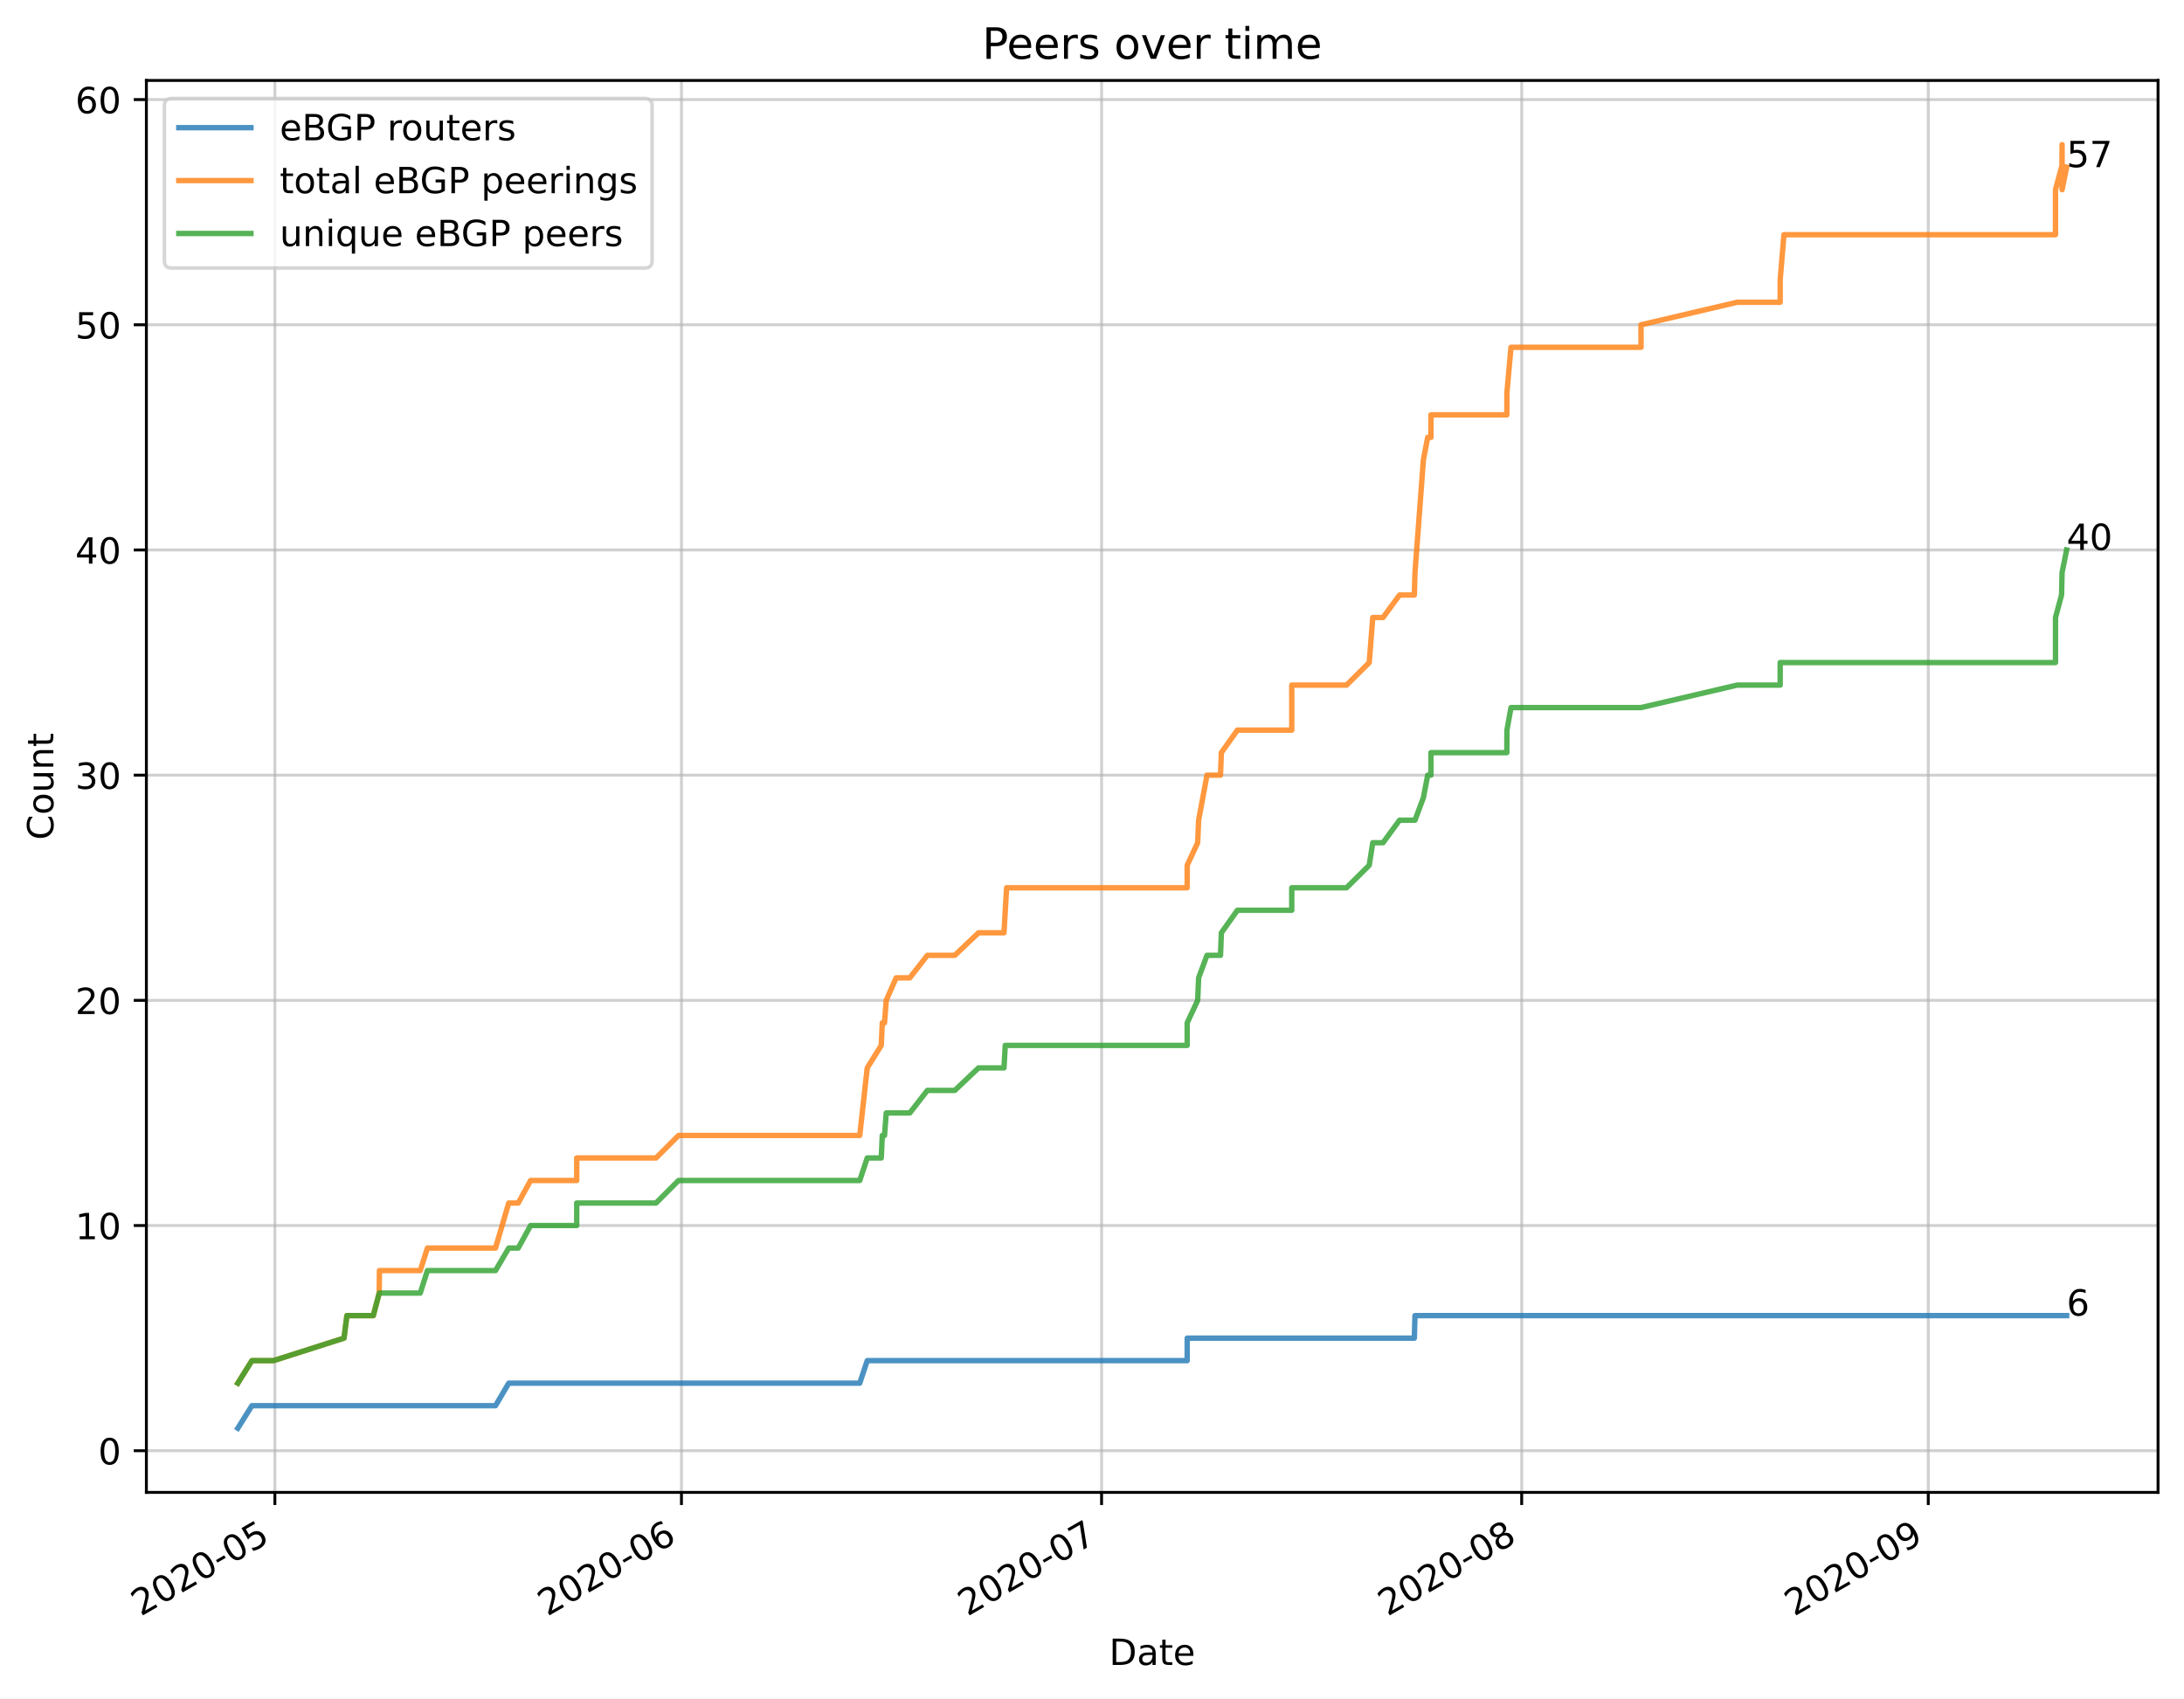
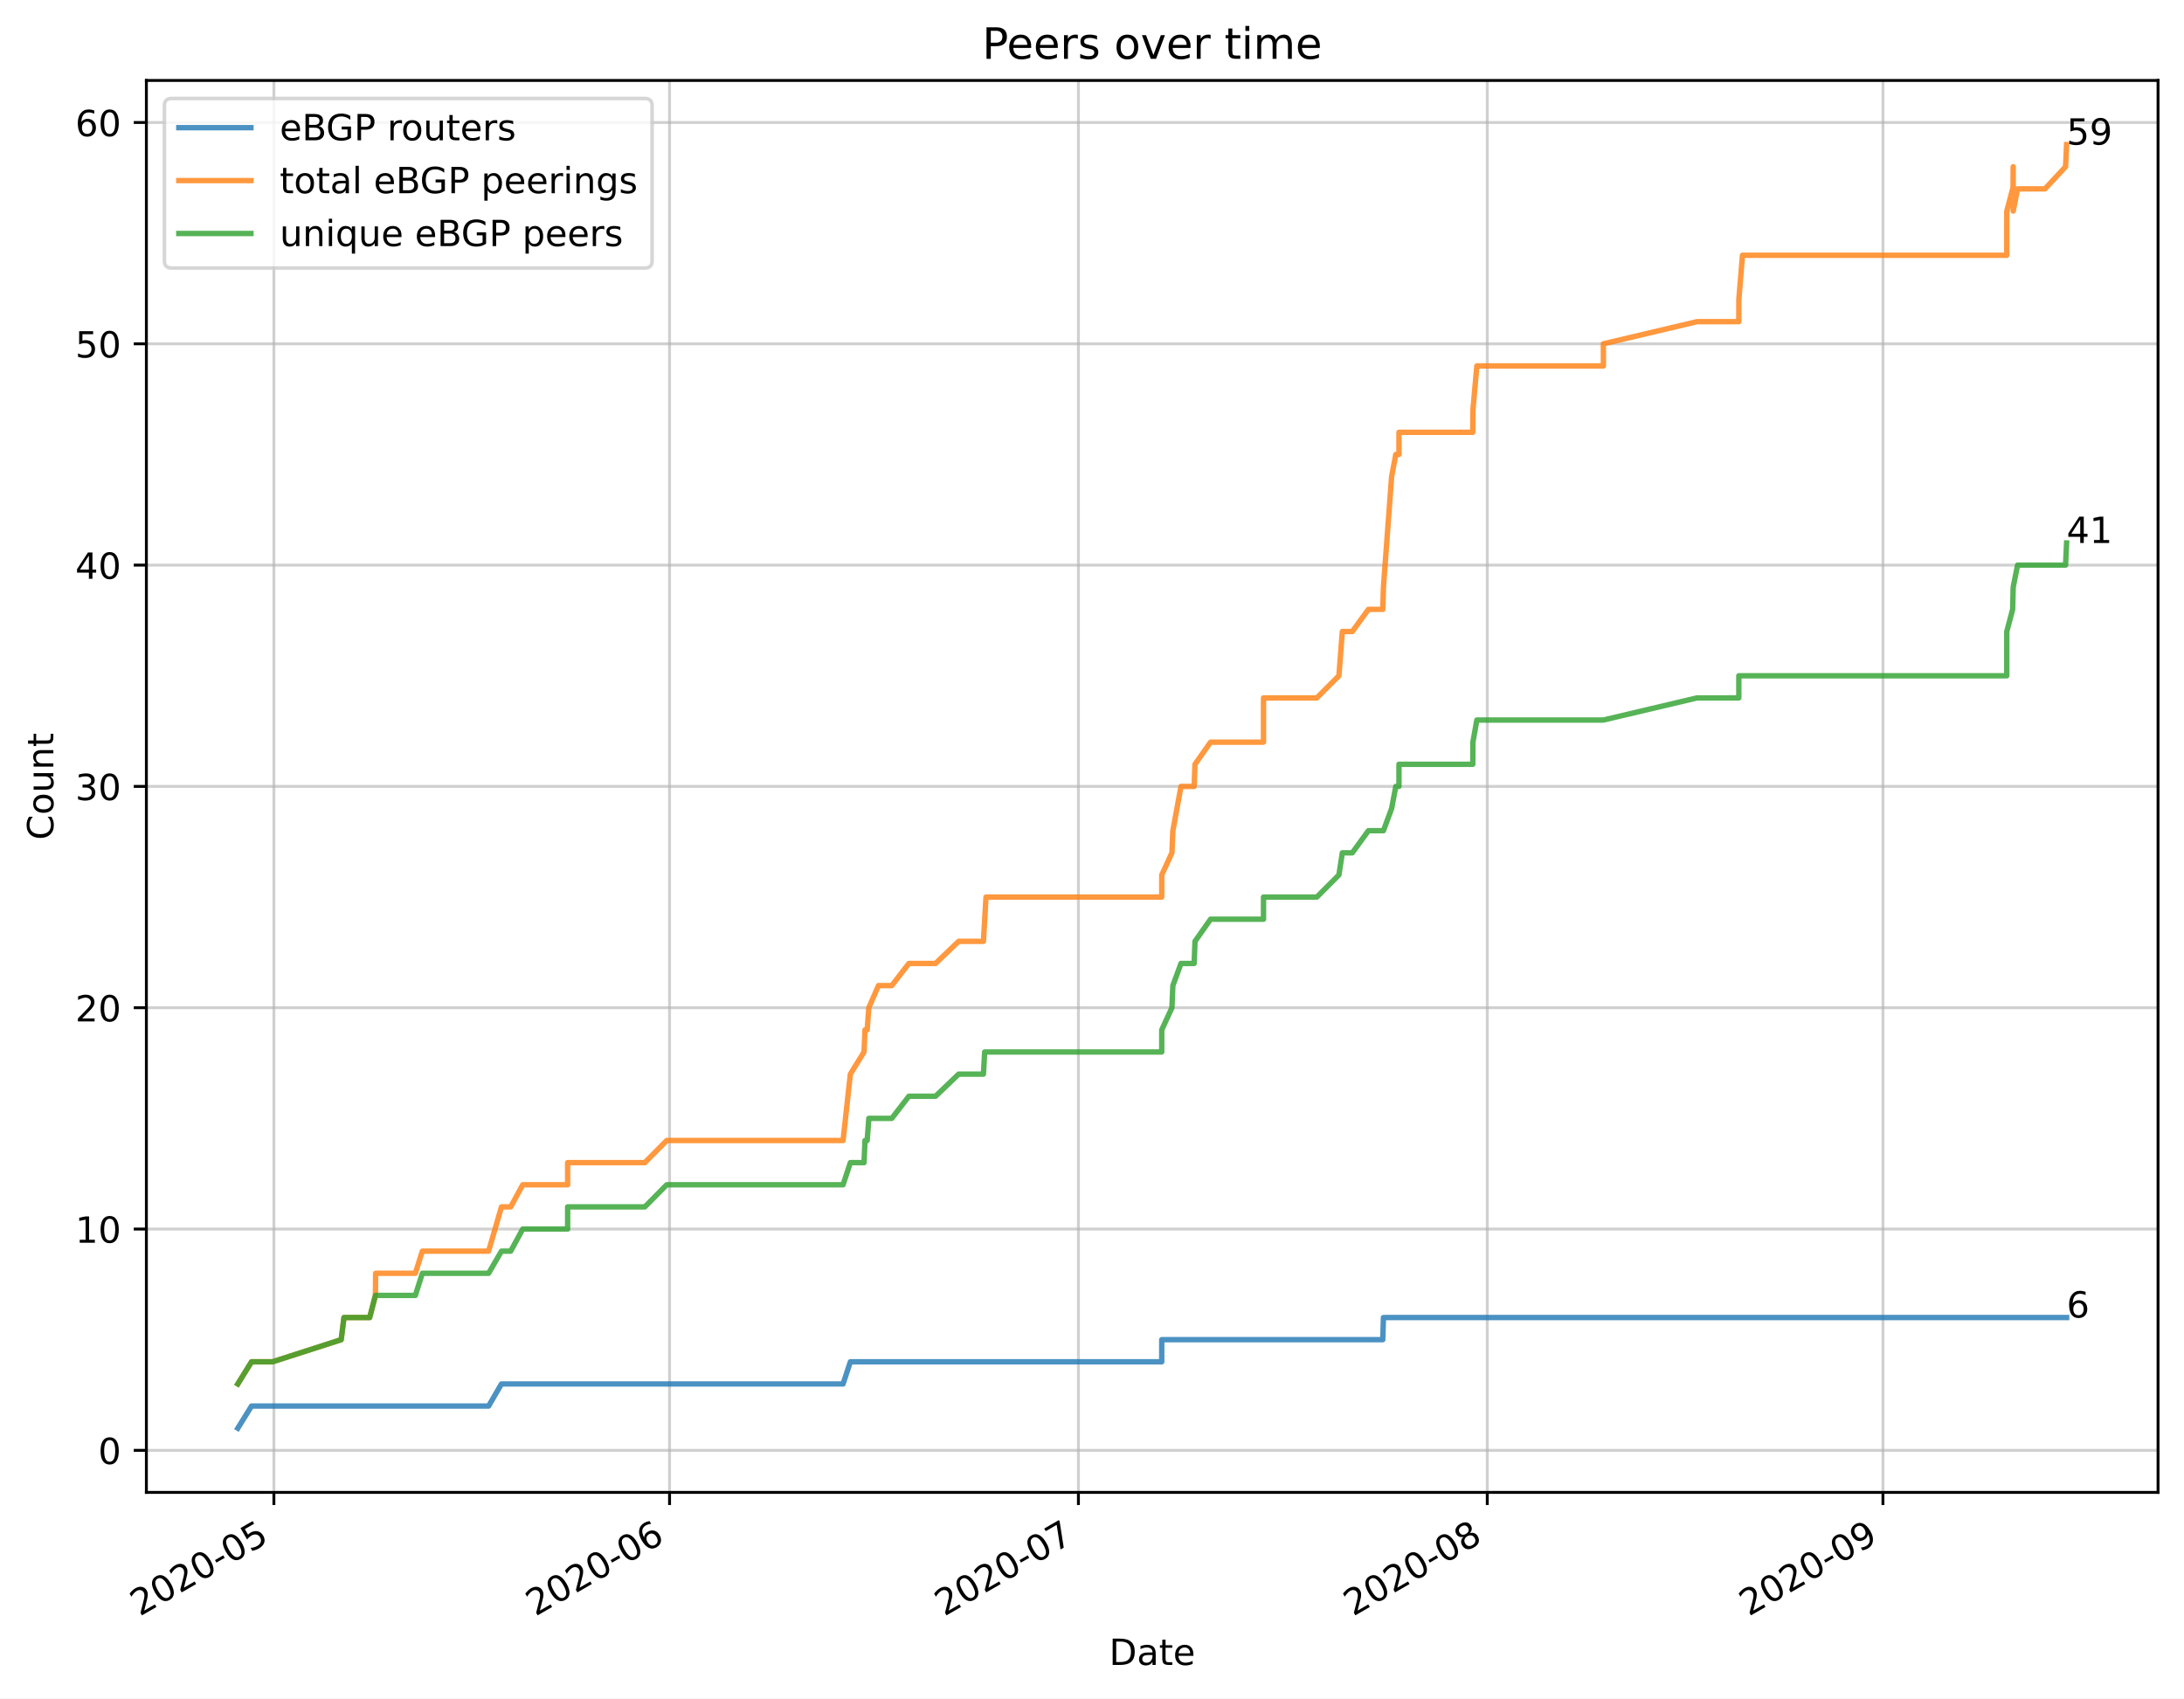
<svg xmlns="http://www.w3.org/2000/svg" xmlns:xlink="http://www.w3.org/1999/xlink" height="471.149pt" version="1.1" viewBox="0 0 605.803 471.149" width="605.803pt">
  <defs>
    <style type="text/css">*{stroke-linecap:butt;stroke-linejoin:round;}</style>
  </defs>
  <g id="figure_1">
    <g id="patch_1">
      <path d="M 0 471.149  L 605.803 471.149  L 605.803 0  L 0 0  z " style="fill:#ffffff;" />
    </g>
    <g id="axes_1">
      <g id="patch_2">
        <path d="M 40.603 413.998  L 598.603 413.998  L 598.603 22.318  L 40.603 22.318  z " style="fill:#ffffff;" />
      </g>
      <g id="matplotlib.axis_1">
        <g id="xtick_1">
          <g id="line2d_1">
-             <path clip-path="url(#p8f48768e12)" d="M 76.248 413.998  L 76.248 22.318  " style="fill:none;stroke:#b0b0b0;stroke-linecap:square;stroke-opacity:0.6;stroke-width:0.8;" />
+             <path clip-path="url(#pdf5343c19b)" d="M 75.972 413.998  L 75.972 22.318  " style="fill:none;stroke:#b0b0b0;stroke-linecap:square;stroke-opacity:0.6;stroke-width:0.8;" />
          </g>
          <g id="line2d_2">
            <defs>
-               <path d="M 0 0  L 0 3.5  " id="md10531b15d" style="stroke:#000000;stroke-width:0.8;" />
+               <path d="M 0 0  L 0 3.5  " id="m101e08bd61" style="stroke:#000000;stroke-width:0.8;" />
            </defs>
            <g>
-               <use style="stroke:#000000;stroke-width:0.8;" x="76.248" xlink:href="#md10531b15d" y="413.998" />
+               <use style="stroke:#000000;stroke-width:0.8;" x="75.972" xlink:href="#m101e08bd61" y="413.998" />
            </g>
          </g>
          <g id="text_1">
-             <text style="font-family:DejaVu Sans;font-size:10px;font-stretch:normal;font-style:normal;font-weight:normal;" transform="translate(39.02298 448.47)rotate(-30)">2020-05</text>
+             <text style="font-family:DejaVu Sans;font-size:10px;font-stretch:normal;font-style:normal;font-weight:normal;" transform="translate(38.74734 448.47)rotate(-30)">2020-05</text>
          </g>
        </g>
        <g id="xtick_2">
          <g id="line2d_3">
-             <path clip-path="url(#p8f48768e12)" d="M 189.023 413.998  L 189.023 22.318  " style="fill:none;stroke:#b0b0b0;stroke-linecap:square;stroke-opacity:0.6;stroke-width:0.8;" />
+             <path clip-path="url(#pdf5343c19b)" d="M 185.723 413.998  L 185.723 22.318  " style="fill:none;stroke:#b0b0b0;stroke-linecap:square;stroke-opacity:0.6;stroke-width:0.8;" />
          </g>
          <g id="line2d_4">
            <g>
-               <use style="stroke:#000000;stroke-width:0.8;" x="189.023" xlink:href="#md10531b15d" y="413.998" />
+               <use style="stroke:#000000;stroke-width:0.8;" x="185.723" xlink:href="#m101e08bd61" y="413.998" />
            </g>
          </g>
          <g id="text_2">
-             <text style="font-family:DejaVu Sans;font-size:10px;font-stretch:normal;font-style:normal;font-weight:normal;" transform="translate(151.7978 448.47)rotate(-30)">2020-06</text>
+             <text style="font-family:DejaVu Sans;font-size:10px;font-stretch:normal;font-style:normal;font-weight:normal;" transform="translate(148.4986 448.47)rotate(-30)">2020-06</text>
          </g>
        </g>
        <g id="xtick_3">
          <g id="line2d_5">
-             <path clip-path="url(#p8f48768e12)" d="M 305.557 413.998  L 305.557 22.318  " style="fill:none;stroke:#b0b0b0;stroke-linecap:square;stroke-opacity:0.6;stroke-width:0.8;" />
+             <path clip-path="url(#pdf5343c19b)" d="M 299.133 413.998  L 299.133 22.318  " style="fill:none;stroke:#b0b0b0;stroke-linecap:square;stroke-opacity:0.6;stroke-width:0.8;" />
          </g>
          <g id="line2d_6">
            <g>
-               <use style="stroke:#000000;stroke-width:0.8;" x="305.557" xlink:href="#md10531b15d" y="413.998" />
+               <use style="stroke:#000000;stroke-width:0.8;" x="299.133" xlink:href="#m101e08bd61" y="413.998" />
            </g>
          </g>
          <g id="text_3">
-             <text style="font-family:DejaVu Sans;font-size:10px;font-stretch:normal;font-style:normal;font-weight:normal;" transform="translate(268.3317 448.47)rotate(-30)">2020-07</text>
+             <text style="font-family:DejaVu Sans;font-size:10px;font-stretch:normal;font-style:normal;font-weight:normal;" transform="translate(261.9082 448.47)rotate(-30)">2020-07</text>
          </g>
        </g>
        <g id="xtick_4">
          <g id="line2d_7">
-             <path clip-path="url(#p8f48768e12)" d="M 422.09 413.998  L 422.09 22.318  " style="fill:none;stroke:#b0b0b0;stroke-linecap:square;stroke-opacity:0.6;stroke-width:0.8;" />
+             <path clip-path="url(#pdf5343c19b)" d="M 412.543 413.998  L 412.543 22.318  " style="fill:none;stroke:#b0b0b0;stroke-linecap:square;stroke-opacity:0.6;stroke-width:0.8;" />
          </g>
          <g id="line2d_8">
            <g>
-               <use style="stroke:#000000;stroke-width:0.8;" x="422.09" xlink:href="#md10531b15d" y="413.998" />
+               <use style="stroke:#000000;stroke-width:0.8;" x="412.543" xlink:href="#m101e08bd61" y="413.998" />
            </g>
          </g>
          <g id="text_4">
-             <text style="font-family:DejaVu Sans;font-size:10px;font-stretch:normal;font-style:normal;font-weight:normal;" transform="translate(384.8656 448.47)rotate(-30)">2020-08</text>
+             <text style="font-family:DejaVu Sans;font-size:10px;font-stretch:normal;font-style:normal;font-weight:normal;" transform="translate(375.3178 448.47)rotate(-30)">2020-08</text>
          </g>
        </g>
        <g id="xtick_5">
          <g id="line2d_9">
-             <path clip-path="url(#p8f48768e12)" d="M 534.865 413.998  L 534.865 22.318  " style="fill:none;stroke:#b0b0b0;stroke-linecap:square;stroke-opacity:0.6;stroke-width:0.8;" />
+             <path clip-path="url(#pdf5343c19b)" d="M 522.294 413.998  L 522.294 22.318  " style="fill:none;stroke:#b0b0b0;stroke-linecap:square;stroke-opacity:0.6;stroke-width:0.8;" />
          </g>
          <g id="line2d_10">
            <g>
-               <use style="stroke:#000000;stroke-width:0.8;" x="534.865" xlink:href="#md10531b15d" y="413.998" />
+               <use style="stroke:#000000;stroke-width:0.8;" x="522.294" xlink:href="#m101e08bd61" y="413.998" />
            </g>
          </g>
          <g id="text_5">
-             <text style="font-family:DejaVu Sans;font-size:10px;font-stretch:normal;font-style:normal;font-weight:normal;" transform="translate(497.6404 448.47)rotate(-30)">2020-09</text>
+             <text style="font-family:DejaVu Sans;font-size:10px;font-stretch:normal;font-style:normal;font-weight:normal;" transform="translate(485.069 448.47)rotate(-30)">2020-09</text>
          </g>
        </g>
        <g id="text_6">
          <text style="font-family:DejaVu Sans;font-size:10px;font-stretch:normal;font-style:normal;font-weight:normal;text-anchor:middle;" transform="rotate(-0, 319.6031, 461.8695)" x="319.603" y="461.869">Date</text>
        </g>
      </g>
      <g id="matplotlib.axis_2">
        <g id="ytick_1">
          <g id="line2d_11">
-             <path clip-path="url(#p8f48768e12)" d="M 40.603 402.441  L 598.603 402.441  " style="fill:none;stroke:#b0b0b0;stroke-linecap:square;stroke-opacity:0.6;stroke-width:0.8;" />
+             <path clip-path="url(#pdf5343c19b)" d="M 40.603 402.334  L 598.603 402.334  " style="fill:none;stroke:#b0b0b0;stroke-linecap:square;stroke-opacity:0.6;stroke-width:0.8;" />
          </g>
          <g id="line2d_12">
            <defs>
-               <path d="M 0 0  L -3.5 0  " id="m35dd3b511c" style="stroke:#000000;stroke-width:0.8;" />
+               <path d="M 0 0  L -3.5 0  " id="md6bd1ec805" style="stroke:#000000;stroke-width:0.8;" />
            </defs>
            <g>
-               <use style="stroke:#000000;stroke-width:0.8;" x="40.603" xlink:href="#m35dd3b511c" y="402.441" />
+               <use style="stroke:#000000;stroke-width:0.8;" x="40.603" xlink:href="#md6bd1ec805" y="402.334" />
            </g>
          </g>
          <g id="text_7">
-             <text style="font-family:DejaVu Sans;font-size:10px;font-stretch:normal;font-style:normal;font-weight:normal;text-anchor:end;" transform="rotate(-0, 33.60312, 406.2406)" x="33.603" y="406.241">0</text>
+             <text style="font-family:DejaVu Sans;font-size:10px;font-stretch:normal;font-style:normal;font-weight:normal;text-anchor:end;" transform="rotate(-0, 33.60312, 406.1329)" x="33.603" y="406.133">0</text>
          </g>
        </g>
        <g id="ytick_2">
          <g id="line2d_13">
-             <path clip-path="url(#p8f48768e12)" d="M 40.603 339.972  L 598.603 339.972  " style="fill:none;stroke:#b0b0b0;stroke-linecap:square;stroke-opacity:0.6;stroke-width:0.8;" />
+             <path clip-path="url(#pdf5343c19b)" d="M 40.603 340.942  L 598.603 340.942  " style="fill:none;stroke:#b0b0b0;stroke-linecap:square;stroke-opacity:0.6;stroke-width:0.8;" />
          </g>
          <g id="line2d_14">
            <g>
-               <use style="stroke:#000000;stroke-width:0.8;" x="40.603" xlink:href="#m35dd3b511c" y="339.972" />
+               <use style="stroke:#000000;stroke-width:0.8;" x="40.603" xlink:href="#md6bd1ec805" y="340.942" />
            </g>
          </g>
          <g id="text_8">
-             <text style="font-family:DejaVu Sans;font-size:10px;font-stretch:normal;font-style:normal;font-weight:normal;text-anchor:end;" transform="rotate(-0, 33.60312, 343.7717)" x="33.603" y="343.772">10</text>
+             <text style="font-family:DejaVu Sans;font-size:10px;font-stretch:normal;font-style:normal;font-weight:normal;text-anchor:end;" transform="rotate(-0, 33.60312, 344.741)" x="33.603" y="344.741">10</text>
          </g>
        </g>
        <g id="ytick_3">
          <g id="line2d_15">
-             <path clip-path="url(#p8f48768e12)" d="M 40.603 277.504  L 598.603 277.504  " style="fill:none;stroke:#b0b0b0;stroke-linecap:square;stroke-opacity:0.6;stroke-width:0.8;" />
+             <path clip-path="url(#pdf5343c19b)" d="M 40.603 279.55  L 598.603 279.55  " style="fill:none;stroke:#b0b0b0;stroke-linecap:square;stroke-opacity:0.6;stroke-width:0.8;" />
          </g>
          <g id="line2d_16">
            <g>
-               <use style="stroke:#000000;stroke-width:0.8;" x="40.603" xlink:href="#m35dd3b511c" y="277.504" />
+               <use style="stroke:#000000;stroke-width:0.8;" x="40.603" xlink:href="#md6bd1ec805" y="279.55" />
            </g>
          </g>
          <g id="text_9">
-             <text style="font-family:DejaVu Sans;font-size:10px;font-stretch:normal;font-style:normal;font-weight:normal;text-anchor:end;" transform="rotate(-0, 33.60312, 281.3028)" x="33.603" y="281.303">20</text>
+             <text style="font-family:DejaVu Sans;font-size:10px;font-stretch:normal;font-style:normal;font-weight:normal;text-anchor:end;" transform="rotate(-0, 33.60312, 283.3492)" x="33.603" y="283.349">20</text>
          </g>
        </g>
        <g id="ytick_4">
          <g id="line2d_17">
-             <path clip-path="url(#p8f48768e12)" d="M 40.603 215.035  L 598.603 215.035  " style="fill:none;stroke:#b0b0b0;stroke-linecap:square;stroke-opacity:0.6;stroke-width:0.8;" />
+             <path clip-path="url(#pdf5343c19b)" d="M 40.603 218.158  L 598.603 218.158  " style="fill:none;stroke:#b0b0b0;stroke-linecap:square;stroke-opacity:0.6;stroke-width:0.8;" />
          </g>
          <g id="line2d_18">
            <g>
-               <use style="stroke:#000000;stroke-width:0.8;" x="40.603" xlink:href="#m35dd3b511c" y="215.035" />
+               <use style="stroke:#000000;stroke-width:0.8;" x="40.603" xlink:href="#md6bd1ec805" y="218.158" />
            </g>
          </g>
          <g id="text_10">
-             <text style="font-family:DejaVu Sans;font-size:10px;font-stretch:normal;font-style:normal;font-weight:normal;text-anchor:end;" transform="rotate(-0, 33.60312, 218.8339)" x="33.603" y="218.834">30</text>
+             <text style="font-family:DejaVu Sans;font-size:10px;font-stretch:normal;font-style:normal;font-weight:normal;text-anchor:end;" transform="rotate(-0, 33.60312, 221.9573)" x="33.603" y="221.957">30</text>
          </g>
        </g>
        <g id="ytick_5">
          <g id="line2d_19">
-             <path clip-path="url(#p8f48768e12)" d="M 40.603 152.566  L 598.603 152.566  " style="fill:none;stroke:#b0b0b0;stroke-linecap:square;stroke-opacity:0.6;stroke-width:0.8;" />
+             <path clip-path="url(#pdf5343c19b)" d="M 40.603 156.766  L 598.603 156.766  " style="fill:none;stroke:#b0b0b0;stroke-linecap:square;stroke-opacity:0.6;stroke-width:0.8;" />
          </g>
          <g id="line2d_20">
            <g>
-               <use style="stroke:#000000;stroke-width:0.8;" x="40.603" xlink:href="#m35dd3b511c" y="152.566" />
+               <use style="stroke:#000000;stroke-width:0.8;" x="40.603" xlink:href="#md6bd1ec805" y="156.766" />
            </g>
          </g>
          <g id="text_11">
-             <text style="font-family:DejaVu Sans;font-size:10px;font-stretch:normal;font-style:normal;font-weight:normal;text-anchor:end;" transform="rotate(-0, 33.60312, 156.365)" x="33.603" y="156.365">40</text>
+             <text style="font-family:DejaVu Sans;font-size:10px;font-stretch:normal;font-style:normal;font-weight:normal;text-anchor:end;" transform="rotate(-0, 33.60312, 160.5655)" x="33.603" y="160.565">40</text>
          </g>
        </g>
        <g id="ytick_6">
          <g id="line2d_21">
-             <path clip-path="url(#p8f48768e12)" d="M 40.603 90.097  L 598.603 90.097  " style="fill:none;stroke:#b0b0b0;stroke-linecap:square;stroke-opacity:0.6;stroke-width:0.8;" />
+             <path clip-path="url(#pdf5343c19b)" d="M 40.603 95.374  L 598.603 95.374  " style="fill:none;stroke:#b0b0b0;stroke-linecap:square;stroke-opacity:0.6;stroke-width:0.8;" />
          </g>
          <g id="line2d_22">
            <g>
-               <use style="stroke:#000000;stroke-width:0.8;" x="40.603" xlink:href="#m35dd3b511c" y="90.097" />
+               <use style="stroke:#000000;stroke-width:0.8;" x="40.603" xlink:href="#md6bd1ec805" y="95.374" />
            </g>
          </g>
          <g id="text_12">
-             <text style="font-family:DejaVu Sans;font-size:10px;font-stretch:normal;font-style:normal;font-weight:normal;text-anchor:end;" transform="rotate(-0, 33.60312, 93.8961)" x="33.603" y="93.896">50</text>
+             <text style="font-family:DejaVu Sans;font-size:10px;font-stretch:normal;font-style:normal;font-weight:normal;text-anchor:end;" transform="rotate(-0, 33.60312, 99.17364)" x="33.603" y="99.174">50</text>
          </g>
        </g>
        <g id="ytick_7">
          <g id="line2d_23">
-             <path clip-path="url(#p8f48768e12)" d="M 40.603 27.628  L 598.603 27.628  " style="fill:none;stroke:#b0b0b0;stroke-linecap:square;stroke-opacity:0.6;stroke-width:0.8;" />
+             <path clip-path="url(#pdf5343c19b)" d="M 40.603 33.983  L 598.603 33.983  " style="fill:none;stroke:#b0b0b0;stroke-linecap:square;stroke-opacity:0.6;stroke-width:0.8;" />
          </g>
          <g id="line2d_24">
            <g>
-               <use style="stroke:#000000;stroke-width:0.8;" x="40.603" xlink:href="#m35dd3b511c" y="27.628" />
+               <use style="stroke:#000000;stroke-width:0.8;" x="40.603" xlink:href="#md6bd1ec805" y="33.983" />
            </g>
          </g>
          <g id="text_13">
-             <text style="font-family:DejaVu Sans;font-size:10px;font-stretch:normal;font-style:normal;font-weight:normal;text-anchor:end;" transform="rotate(-0, 33.60312, 31.4272)" x="33.603" y="31.427">60</text>
+             <text style="font-family:DejaVu Sans;font-size:10px;font-stretch:normal;font-style:normal;font-weight:normal;text-anchor:end;" transform="rotate(-0, 33.60312, 37.7818)" x="33.603" y="37.782">60</text>
          </g>
        </g>
        <g id="text_14">
          <text style="font-family:DejaVu Sans;font-size:10px;font-stretch:normal;font-style:normal;font-weight:normal;text-anchor:middle;" transform="rotate(-90, 14.79844, 218.1581)" x="14.798" y="218.158">Count</text>
        </g>
      </g>
      <g id="line2d_25">
-         <path clip-path="url(#p8f48768e12)" d="M 573.239 364.96  L 392.493 364.96  L 392.311 371.207  L 329.307 371.207  L 329.306 377.454  L 240.555 377.454  L 238.478 383.701  L 141.115 383.701  L 137.443 389.948  L 69.873 389.948  L 65.967 396.194  L 65.967 396.194  " style="fill:none;stroke:#1f77b4;stroke-linecap:square;stroke-opacity:0.8;stroke-width:1.5;" />
+         <path clip-path="url(#pdf5343c19b)" d="M 573.239 365.499  L 383.739 365.499  L 383.561 371.638  L 322.247 371.638  L 322.245 377.777  L 235.874 377.777  L 233.853 383.916  L 139.1 383.916  L 135.527 390.055  L 69.768 390.055  L 65.967 396.194  L 65.967 396.194  " style="fill:none;stroke:#1f77b4;stroke-linecap:square;stroke-opacity:0.8;stroke-width:1.5;" />
      </g>
      <g id="line2d_26">
-         <path clip-path="url(#p8f48768e12)" d="M 573.239 46.369  L 571.989 52.616  L 571.987 40.122  L 571.946 46.369  L 571.837 46.369  L 570.163 52.616  L 570.158 65.109  L 494.831 65.109  L 493.793 77.603  L 493.79 83.85  L 481.875 83.85  L 455.178 90.097  L 455.199 96.344  L 455.17 96.344  L 419.122 96.344  L 417.997 108.838  L 417.965 115.084  L 396.922 115.084  L 396.921 121.331  L 396.02 121.331  L 394.824 127.578  L 392.493 158.813  L 392.311 165.06  L 388.207 165.06  L 383.625 171.306  L 380.778 171.306  L 379.802 183.8  L 373.511 190.047  L 358.314 190.047  L 358.312 202.541  L 343.228 202.541  L 338.787 208.788  L 338.542 215.035  L 334.795 215.035  L 332.478 227.528  L 332.214 233.775  L 329.307 240.022  L 329.306 246.269  L 279.219 246.269  L 278.486 258.763  L 271.425 258.763  L 264.84 265.01  L 257.23 265.01  L 252.364 271.257  L 248.57 271.257  L 245.823 277.504  L 245.35 283.75  L 244.73 283.75  L 244.449 289.997  L 240.555 296.244  L 238.478 314.985  L 188.215 314.985  L 181.972 321.232  L 159.975 321.232  L 159.975 327.479  L 147.176 327.479  L 143.746 333.726  L 141.115 333.726  L 137.443 346.219  L 118.562 346.219  L 116.566 352.466  L 105.247 352.466  L 105.189 358.713  L 103.546 364.96  L 96.222 364.96  L 95.426 371.207  L 75.842 377.454  L 69.873 377.454  L 65.967 383.701  L 65.967 383.701  " style="fill:none;stroke:#ff7f0e;stroke-linecap:square;stroke-opacity:0.8;stroke-width:1.5;" />
+         <path clip-path="url(#pdf5343c19b)" d="M 573.239 40.122  L 572.948 46.261  L 567.226 52.4  L 559.639 52.4  L 558.422 58.539  L 558.421 46.261  L 558.38 52.4  L 558.274 52.4  L 556.646 58.539  L 556.641 70.818  L 483.333 70.818  L 482.322 83.096  L 482.32 89.235  L 470.724 89.235  L 444.743 95.374  L 444.763 101.514  L 444.735 101.514  L 409.654 101.514  L 408.558 113.792  L 408.528 119.931  L 388.049 119.931  L 388.048 126.07  L 387.171 126.07  L 386.007 132.21  L 383.739 162.905  L 383.561 169.045  L 379.568 169.045  L 375.109 175.184  L 372.338 175.184  L 371.388 187.462  L 365.265 193.601  L 350.476 193.601  L 350.474 205.88  L 335.794 205.88  L 331.472 212.019  L 331.234 218.158  L 327.588 218.158  L 325.333 230.436  L 325.076 236.576  L 322.247 242.715  L 322.245 248.854  L 273.501 248.854  L 272.788 261.132  L 265.916 261.132  L 259.508 267.272  L 252.102 267.272  L 247.367 273.411  L 243.674 273.411  L 241.001 279.55  L 240.54 285.689  L 239.937 285.689  L 239.664 291.828  L 235.874 297.968  L 233.853 316.385  L 184.937 316.385  L 178.862 322.524  L 157.455 322.524  L 157.454 328.663  L 144.998 328.663  L 141.661 334.803  L 139.1 334.803  L 135.527 347.081  L 117.152 347.081  L 115.21 353.22  L 104.194 353.22  L 104.137 359.359  L 102.539 365.499  L 95.411 365.499  L 94.637 371.638  L 75.578 377.777  L 69.768 377.777  L 65.967 383.916  L 65.967 383.916  " style="fill:none;stroke:#ff7f0e;stroke-linecap:square;stroke-opacity:0.8;stroke-width:1.5;" />
      </g>
      <g id="line2d_27">
-         <path clip-path="url(#p8f48768e12)" d="M 573.239 152.566  L 571.987 158.813  L 571.837 165.06  L 570.163 171.306  L 570.158 183.8  L 493.793 183.8  L 493.79 190.047  L 481.875 190.047  L 455.17 196.294  L 419.122 196.294  L 417.997 202.541  L 417.965 208.788  L 396.922 208.788  L 396.921 215.035  L 396.02 215.035  L 394.824 221.282  L 392.493 227.528  L 388.207 227.528  L 383.625 233.775  L 380.778 233.775  L 379.802 240.022  L 373.511 246.269  L 358.314 246.269  L 358.312 252.516  L 343.228 252.516  L 338.787 258.763  L 338.542 265.01  L 334.795 265.01  L 332.478 271.257  L 332.214 277.504  L 329.307 283.75  L 329.306 289.997  L 278.84 289.997  L 278.486 296.244  L 271.425 296.244  L 264.84 302.491  L 257.23 302.491  L 252.364 308.738  L 245.823 308.738  L 245.35 314.985  L 244.73 314.985  L 244.449 321.232  L 240.555 321.232  L 238.478 327.479  L 188.215 327.479  L 181.972 333.726  L 159.975 333.726  L 159.975 339.972  L 147.176 339.972  L 143.746 346.219  L 141.115 346.219  L 137.443 352.466  L 118.562 352.466  L 116.566 358.713  L 105.189 358.713  L 103.546 364.96  L 96.222 364.96  L 95.426 371.207  L 75.842 377.454  L 69.873 377.454  L 65.967 383.701  L 65.967 383.701  " style="fill:none;stroke:#2ca02c;stroke-linecap:square;stroke-opacity:0.8;stroke-width:1.5;" />
+         <path clip-path="url(#pdf5343c19b)" d="M 573.239 150.627  L 572.948 156.766  L 559.639 156.766  L 558.421 162.905  L 558.274 169.045  L 556.646 175.184  L 556.641 187.462  L 482.322 187.462  L 482.32 193.601  L 470.724 193.601  L 444.735 199.741  L 409.654 199.741  L 408.558 205.88  L 408.528 212.019  L 388.049 212.019  L 388.048 218.158  L 387.171 218.158  L 386.007 224.297  L 383.739 230.436  L 379.568 230.436  L 375.109 236.576  L 372.338 236.576  L 371.388 242.715  L 365.265 248.854  L 350.476 248.854  L 350.474 254.993  L 335.794 254.993  L 331.472 261.132  L 331.234 267.272  L 327.588 267.272  L 325.333 273.411  L 325.076 279.55  L 322.247 285.689  L 322.245 291.828  L 273.133 291.828  L 272.788 297.968  L 265.916 297.968  L 259.508 304.107  L 252.102 304.107  L 247.367 310.246  L 241.001 310.246  L 240.54 316.385  L 239.937 316.385  L 239.664 322.524  L 235.874 322.524  L 233.853 328.663  L 184.937 328.663  L 178.862 334.803  L 157.455 334.803  L 157.454 340.942  L 144.998 340.942  L 141.661 347.081  L 139.1 347.081  L 135.527 353.22  L 117.152 353.22  L 115.21 359.359  L 104.137 359.359  L 102.539 365.499  L 95.411 365.499  L 94.637 371.638  L 75.578 377.777  L 69.768 377.777  L 65.967 383.916  L 65.967 383.916  " style="fill:none;stroke:#2ca02c;stroke-linecap:square;stroke-opacity:0.8;stroke-width:1.5;" />
      </g>
      <g id="patch_3">
        <path d="M 40.603 413.998  L 40.603 22.318  " style="fill:none;stroke:#000000;stroke-linecap:square;stroke-linejoin:miter;stroke-width:0.8;" />
      </g>
      <g id="patch_4">
        <path d="M 598.603 413.998  L 598.603 22.318  " style="fill:none;stroke:#000000;stroke-linecap:square;stroke-linejoin:miter;stroke-width:0.8;" />
      </g>
      <g id="patch_5">
        <path d="M 40.603 413.998  L 598.603 413.998  " style="fill:none;stroke:#000000;stroke-linecap:square;stroke-linejoin:miter;stroke-width:0.8;" />
      </g>
      <g id="patch_6">
        <path d="M 40.603 22.318  L 598.603 22.318  " style="fill:none;stroke:#000000;stroke-linecap:square;stroke-linejoin:miter;stroke-width:0.8;" />
      </g>
      <g id="text_15">
-         <text style="font-family:DejaVu Sans;font-size:10px;font-stretch:normal;font-style:normal;font-weight:normal;text-anchor:start;" transform="rotate(-0, 573.2395, 364.96)" x="573.239" y="364.96">6</text>
+         <text style="font-family:DejaVu Sans;font-size:10px;font-stretch:normal;font-style:normal;font-weight:normal;text-anchor:start;" transform="rotate(-0, 573.2395, 365.4986)" x="573.239" y="365.499">6</text>
      </g>
      <g id="text_16">
-         <text style="font-family:DejaVu Sans;font-size:10px;font-stretch:normal;font-style:normal;font-weight:normal;text-anchor:start;" transform="rotate(-0, 573.2395, 46.36865)" x="573.239" y="46.369">57</text>
+         <text style="font-family:DejaVu Sans;font-size:10px;font-stretch:normal;font-style:normal;font-weight:normal;text-anchor:start;" transform="rotate(-0, 573.2395, 40.12176)" x="573.239" y="40.122">59</text>
      </g>
      <g id="text_17">
-         <text style="font-family:DejaVu Sans;font-size:10px;font-stretch:normal;font-style:normal;font-weight:normal;text-anchor:start;" transform="rotate(-0, 573.2395, 152.5658)" x="573.239" y="152.566">40</text>
+         <text style="font-family:DejaVu Sans;font-size:10px;font-stretch:normal;font-style:normal;font-weight:normal;text-anchor:start;" transform="rotate(-0, 573.2395, 150.6271)" x="573.239" y="150.627">41</text>
      </g>
      <g id="text_18">
        <text style="font-family:DejaVu Sans;font-size:12px;font-stretch:normal;font-style:normal;font-weight:normal;text-anchor:middle;" transform="rotate(-0, 319.6031, 16.31812)" x="319.603" y="16.318">Peers over time</text>
      </g>
      <g id="legend_1">
        <g id="patch_7">
          <path d="M 47.603 74.353  L 178.881 74.353  Q 180.881 74.353 180.881 72.353  L 180.881 29.318  Q 180.881 27.318 178.881 27.318  L 47.603 27.318  Q 45.603 27.318 45.603 29.318  L 45.603 72.353  Q 45.603 74.353 47.603 74.353  z " style="fill:#ffffff;opacity:0.8;stroke:#cccccc;stroke-linejoin:miter;" />
        </g>
        <g id="line2d_28">
          <path d="M 49.603 35.417  L 69.603 35.417  " style="fill:none;stroke:#1f77b4;stroke-linecap:square;stroke-opacity:0.8;stroke-width:1.5;" />
        </g>
        <g id="line2d_29" />
        <g id="text_19">
          <text style="font-family:DejaVu Sans;font-size:10px;font-stretch:normal;font-style:normal;font-weight:normal;text-anchor:start;" transform="rotate(-0, 77.60313, 38.91656)" x="77.603" y="38.917">eBGP routers</text>
        </g>
        <g id="line2d_30">
          <path d="M 49.603 50.095  L 69.603 50.095  " style="fill:none;stroke:#ff7f0e;stroke-linecap:square;stroke-opacity:0.8;stroke-width:1.5;" />
        </g>
        <g id="line2d_31" />
        <g id="text_20">
          <text style="font-family:DejaVu Sans;font-size:10px;font-stretch:normal;font-style:normal;font-weight:normal;text-anchor:start;" transform="rotate(-0, 77.60313, 53.59469)" x="77.603" y="53.595">total eBGP peerings</text>
        </g>
        <g id="line2d_32">
          <path d="M 49.603 64.773  L 69.603 64.773  " style="fill:none;stroke:#2ca02c;stroke-linecap:square;stroke-opacity:0.8;stroke-width:1.5;" />
        </g>
        <g id="line2d_33" />
        <g id="text_21">
          <text style="font-family:DejaVu Sans;font-size:10px;font-stretch:normal;font-style:normal;font-weight:normal;text-anchor:start;" transform="rotate(-0, 77.60313, 68.27281)" x="77.603" y="68.273">unique eBGP peers</text>
        </g>
      </g>
    </g>
  </g>
  <defs>
-     <clipPath id="p8f48768e12">
+     <clipPath id="pdf5343c19b">
      <rect height="391.68" width="558" x="40.603" y="22.318" />
    </clipPath>
  </defs>
</svg>
